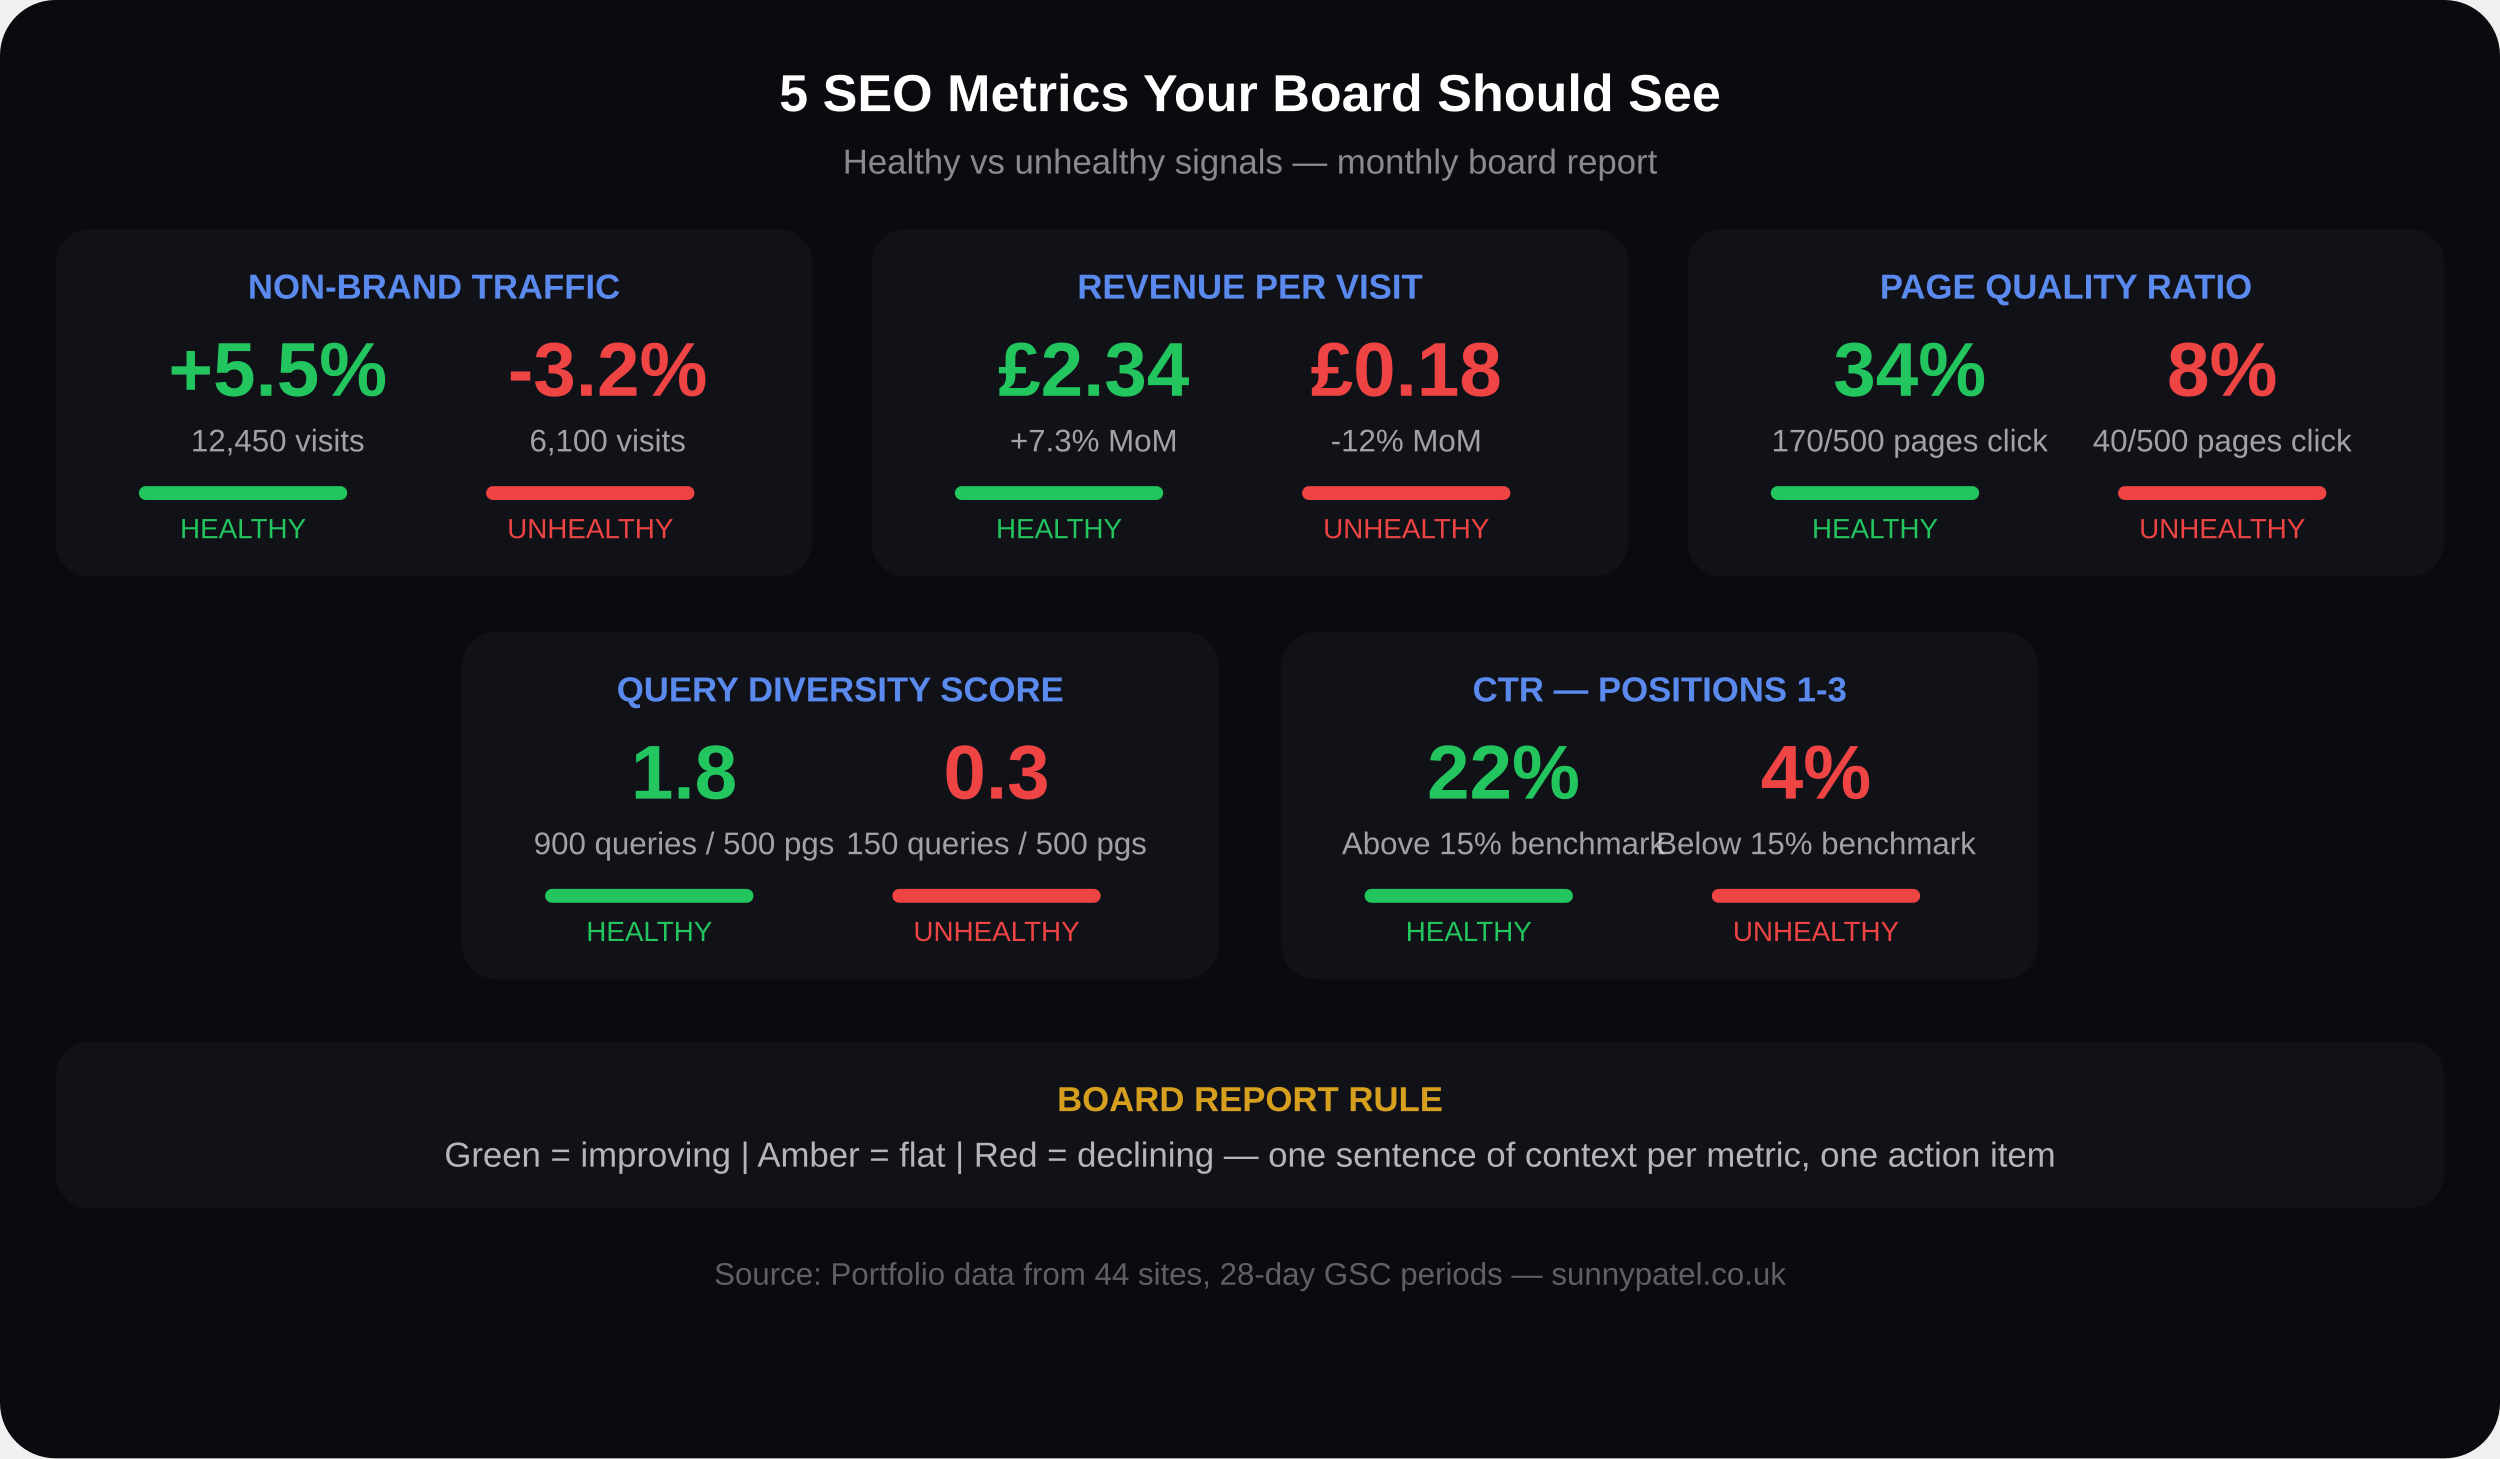
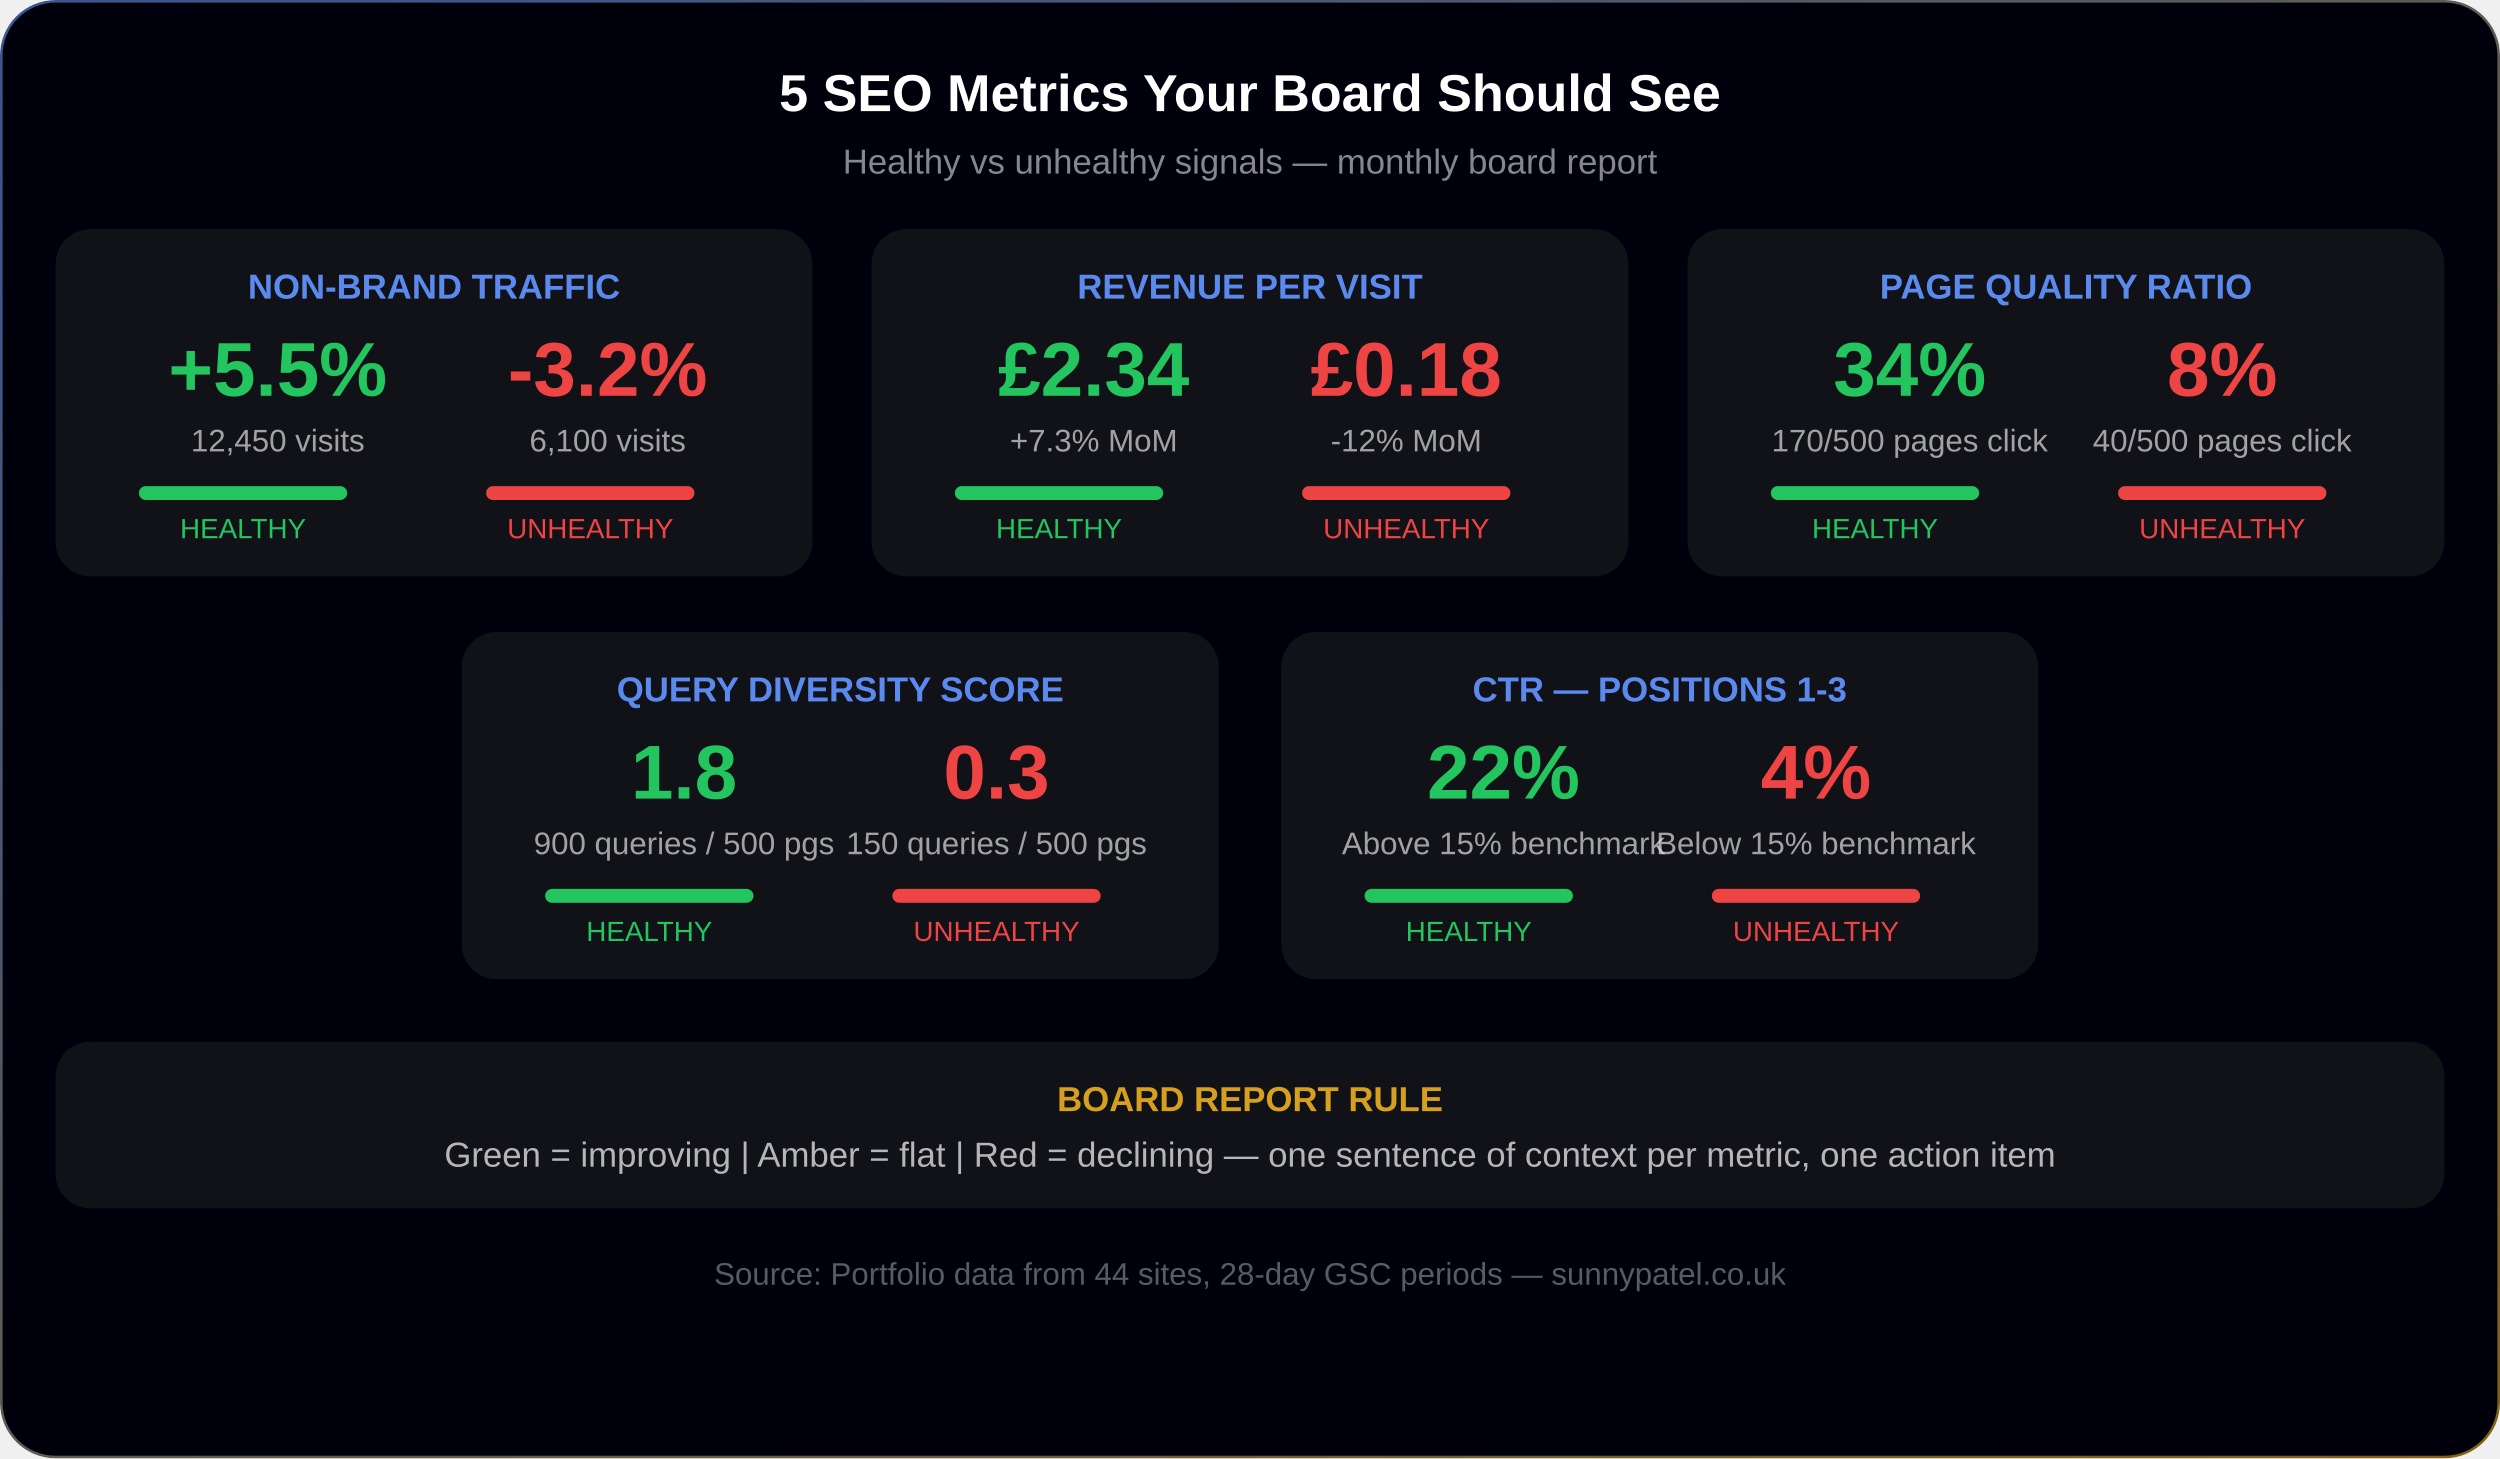
<svg xmlns="http://www.w3.org/2000/svg" viewBox="0 0 720 420" fill="none">
  <defs>
+     <linearGradient id="brandFrameGrad" x1="0%" y1="0%" x2="100%" y2="100%">
+       <stop offset="0%" stop-color="#5B8AEF" />
+       <stop offset="100%" stop-color="#D79F1E" />
+     </linearGradient>
+     <filter id="brandFrameGlow" x="-20%" y="-20%" width="140%" height="140%">
+       <feGaussianBlur stdDeviation="3" result="b" />
+       <feMerge>
+         <feMergeNode in="b" />
+         <feMergeNode in="SourceGraphic" />
+       </feMerge>
+     </filter>
    <clipPath id="outerClip">
      <rect width="720" height="420" rx="16" />
    </clipPath>
  </defs>
  <g clip-path="url(#outerClip)">
-     <rect width="720" height="420" fill="#0a0a0f" rx="16" />
+     <rect width="720" height="420" fill="#050507" rx="16" stroke="url(#brandFrameGrad)" stroke-width="1.5" stroke-opacity="0.6" filter="url(#brandFrameGlow)" />
    <text x="360" y="32" text-anchor="middle" fill="#ffffff" font-family="Arial, Helvetica, sans-serif" font-size="15" font-weight="700">5 SEO Metrics Your Board Should See</text>
    <text x="360" y="50" text-anchor="middle" fill="#e0e0e0" font-family="Arial, Helvetica, sans-serif" font-size="10" opacity="0.6">Healthy vs unhealthy signals — monthly board report</text>
    <rect x="16" y="66" width="218" height="100" rx="10" fill="#111118" />
    <text x="125" y="86" text-anchor="middle" fill="#5B8AEF" font-family="Arial, Helvetica, sans-serif" font-size="10" font-weight="700">NON-BRAND TRAFFIC</text>
    <text x="80" y="114" text-anchor="middle" fill="#22c55e" font-family="Arial, Helvetica, sans-serif" font-size="22" font-weight="700">+5.5%</text>
    <text x="80" y="130" text-anchor="middle" fill="#e0e0e0" font-family="Arial, Helvetica, sans-serif" font-size="9" opacity="0.7">12,450 visits</text>
    <text x="175" y="114" text-anchor="middle" fill="#ef4444" font-family="Arial, Helvetica, sans-serif" font-size="22" font-weight="700">-3.2%</text>
    <text x="175" y="130" text-anchor="middle" fill="#e0e0e0" font-family="Arial, Helvetica, sans-serif" font-size="9" opacity="0.7">6,100 visits</text>
    <rect x="40" y="140" width="60" height="4" rx="2" fill="#22c55e" />
    <text x="70" y="155" text-anchor="middle" fill="#22c55e" font-family="Arial, Helvetica, sans-serif" font-size="8">HEALTHY</text>
    <rect x="140" y="140" width="60" height="4" rx="2" fill="#ef4444" />
    <text x="170" y="155" text-anchor="middle" fill="#ef4444" font-family="Arial, Helvetica, sans-serif" font-size="8">UNHEALTHY</text>
    <rect x="251" y="66" width="218" height="100" rx="10" fill="#111118" />
    <text x="360" y="86" text-anchor="middle" fill="#5B8AEF" font-family="Arial, Helvetica, sans-serif" font-size="10" font-weight="700">REVENUE PER VISIT</text>
    <text x="315" y="114" text-anchor="middle" fill="#22c55e" font-family="Arial, Helvetica, sans-serif" font-size="22" font-weight="700">£2.34</text>
    <text x="315" y="130" text-anchor="middle" fill="#e0e0e0" font-family="Arial, Helvetica, sans-serif" font-size="9" opacity="0.7">+7.3% MoM</text>
    <text x="405" y="114" text-anchor="middle" fill="#ef4444" font-family="Arial, Helvetica, sans-serif" font-size="22" font-weight="700">£0.18</text>
    <text x="405" y="130" text-anchor="middle" fill="#e0e0e0" font-family="Arial, Helvetica, sans-serif" font-size="9" opacity="0.7">-12% MoM</text>
    <rect x="275" y="140" width="60" height="4" rx="2" fill="#22c55e" />
    <text x="305" y="155" text-anchor="middle" fill="#22c55e" font-family="Arial, Helvetica, sans-serif" font-size="8">HEALTHY</text>
    <rect x="375" y="140" width="60" height="4" rx="2" fill="#ef4444" />
    <text x="405" y="155" text-anchor="middle" fill="#ef4444" font-family="Arial, Helvetica, sans-serif" font-size="8">UNHEALTHY</text>
    <rect x="486" y="66" width="218" height="100" rx="10" fill="#111118" />
    <text x="595" y="86" text-anchor="middle" fill="#5B8AEF" font-family="Arial, Helvetica, sans-serif" font-size="10" font-weight="700">PAGE QUALITY RATIO</text>
    <text x="550" y="114" text-anchor="middle" fill="#22c55e" font-family="Arial, Helvetica, sans-serif" font-size="22" font-weight="700">34%</text>
    <text x="550" y="130" text-anchor="middle" fill="#e0e0e0" font-family="Arial, Helvetica, sans-serif" font-size="9" opacity="0.7">170/500 pages click</text>
    <text x="640" y="114" text-anchor="middle" fill="#ef4444" font-family="Arial, Helvetica, sans-serif" font-size="22" font-weight="700">8%</text>
    <text x="640" y="130" text-anchor="middle" fill="#e0e0e0" font-family="Arial, Helvetica, sans-serif" font-size="9" opacity="0.7">40/500 pages click</text>
    <rect x="510" y="140" width="60" height="4" rx="2" fill="#22c55e" />
    <text x="540" y="155" text-anchor="middle" fill="#22c55e" font-family="Arial, Helvetica, sans-serif" font-size="8">HEALTHY</text>
    <rect x="610" y="140" width="60" height="4" rx="2" fill="#ef4444" />
    <text x="640" y="155" text-anchor="middle" fill="#ef4444" font-family="Arial, Helvetica, sans-serif" font-size="8">UNHEALTHY</text>
    <rect x="133" y="182" width="218" height="100" rx="10" fill="#111118" />
    <text x="242" y="202" text-anchor="middle" fill="#5B8AEF" font-family="Arial, Helvetica, sans-serif" font-size="10" font-weight="700">QUERY DIVERSITY SCORE</text>
    <text x="197" y="230" text-anchor="middle" fill="#22c55e" font-family="Arial, Helvetica, sans-serif" font-size="22" font-weight="700">1.8</text>
    <text x="197" y="246" text-anchor="middle" fill="#e0e0e0" font-family="Arial, Helvetica, sans-serif" font-size="9" opacity="0.7">900 queries / 500 pgs</text>
    <text x="287" y="230" text-anchor="middle" fill="#ef4444" font-family="Arial, Helvetica, sans-serif" font-size="22" font-weight="700">0.3</text>
    <text x="287" y="246" text-anchor="middle" fill="#e0e0e0" font-family="Arial, Helvetica, sans-serif" font-size="9" opacity="0.7">150 queries / 500 pgs</text>
    <rect x="157" y="256" width="60" height="4" rx="2" fill="#22c55e" />
    <text x="187" y="271" text-anchor="middle" fill="#22c55e" font-family="Arial, Helvetica, sans-serif" font-size="8">HEALTHY</text>
    <rect x="257" y="256" width="60" height="4" rx="2" fill="#ef4444" />
    <text x="287" y="271" text-anchor="middle" fill="#ef4444" font-family="Arial, Helvetica, sans-serif" font-size="8">UNHEALTHY</text>
    <rect x="369" y="182" width="218" height="100" rx="10" fill="#111118" />
    <text x="478" y="202" text-anchor="middle" fill="#5B8AEF" font-family="Arial, Helvetica, sans-serif" font-size="10" font-weight="700">CTR — POSITIONS 1-3</text>
    <text x="433" y="230" text-anchor="middle" fill="#22c55e" font-family="Arial, Helvetica, sans-serif" font-size="22" font-weight="700">22%</text>
    <text x="433" y="246" text-anchor="middle" fill="#e0e0e0" font-family="Arial, Helvetica, sans-serif" font-size="9" opacity="0.7">Above 15% benchmark</text>
    <text x="523" y="230" text-anchor="middle" fill="#ef4444" font-family="Arial, Helvetica, sans-serif" font-size="22" font-weight="700">4%</text>
    <text x="523" y="246" text-anchor="middle" fill="#e0e0e0" font-family="Arial, Helvetica, sans-serif" font-size="9" opacity="0.7">Below 15% benchmark</text>
    <rect x="393" y="256" width="60" height="4" rx="2" fill="#22c55e" />
    <text x="423" y="271" text-anchor="middle" fill="#22c55e" font-family="Arial, Helvetica, sans-serif" font-size="8">HEALTHY</text>
    <rect x="493" y="256" width="60" height="4" rx="2" fill="#ef4444" />
    <text x="523" y="271" text-anchor="middle" fill="#ef4444" font-family="Arial, Helvetica, sans-serif" font-size="8">UNHEALTHY</text>
    <rect x="16" y="300" width="688" height="48" rx="10" fill="#111118" />
    <text x="360" y="320" text-anchor="middle" fill="#d79f1e" font-family="Arial, Helvetica, sans-serif" font-size="10" font-weight="700">BOARD REPORT RULE</text>
    <text x="360" y="336" text-anchor="middle" fill="#e0e0e0" font-family="Arial, Helvetica, sans-serif" font-size="10" opacity="0.8">Green = improving | Amber = flat | Red = declining — one sentence of context per metric, one action item</text>
    <text x="360" y="370" text-anchor="middle" fill="#e0e0e0" font-family="Arial, Helvetica, sans-serif" font-size="9" opacity="0.4">Source: Portfolio data from 44 sites, 28-day GSC periods — sunnypatel.co.uk</text>
  </g>
</svg>
